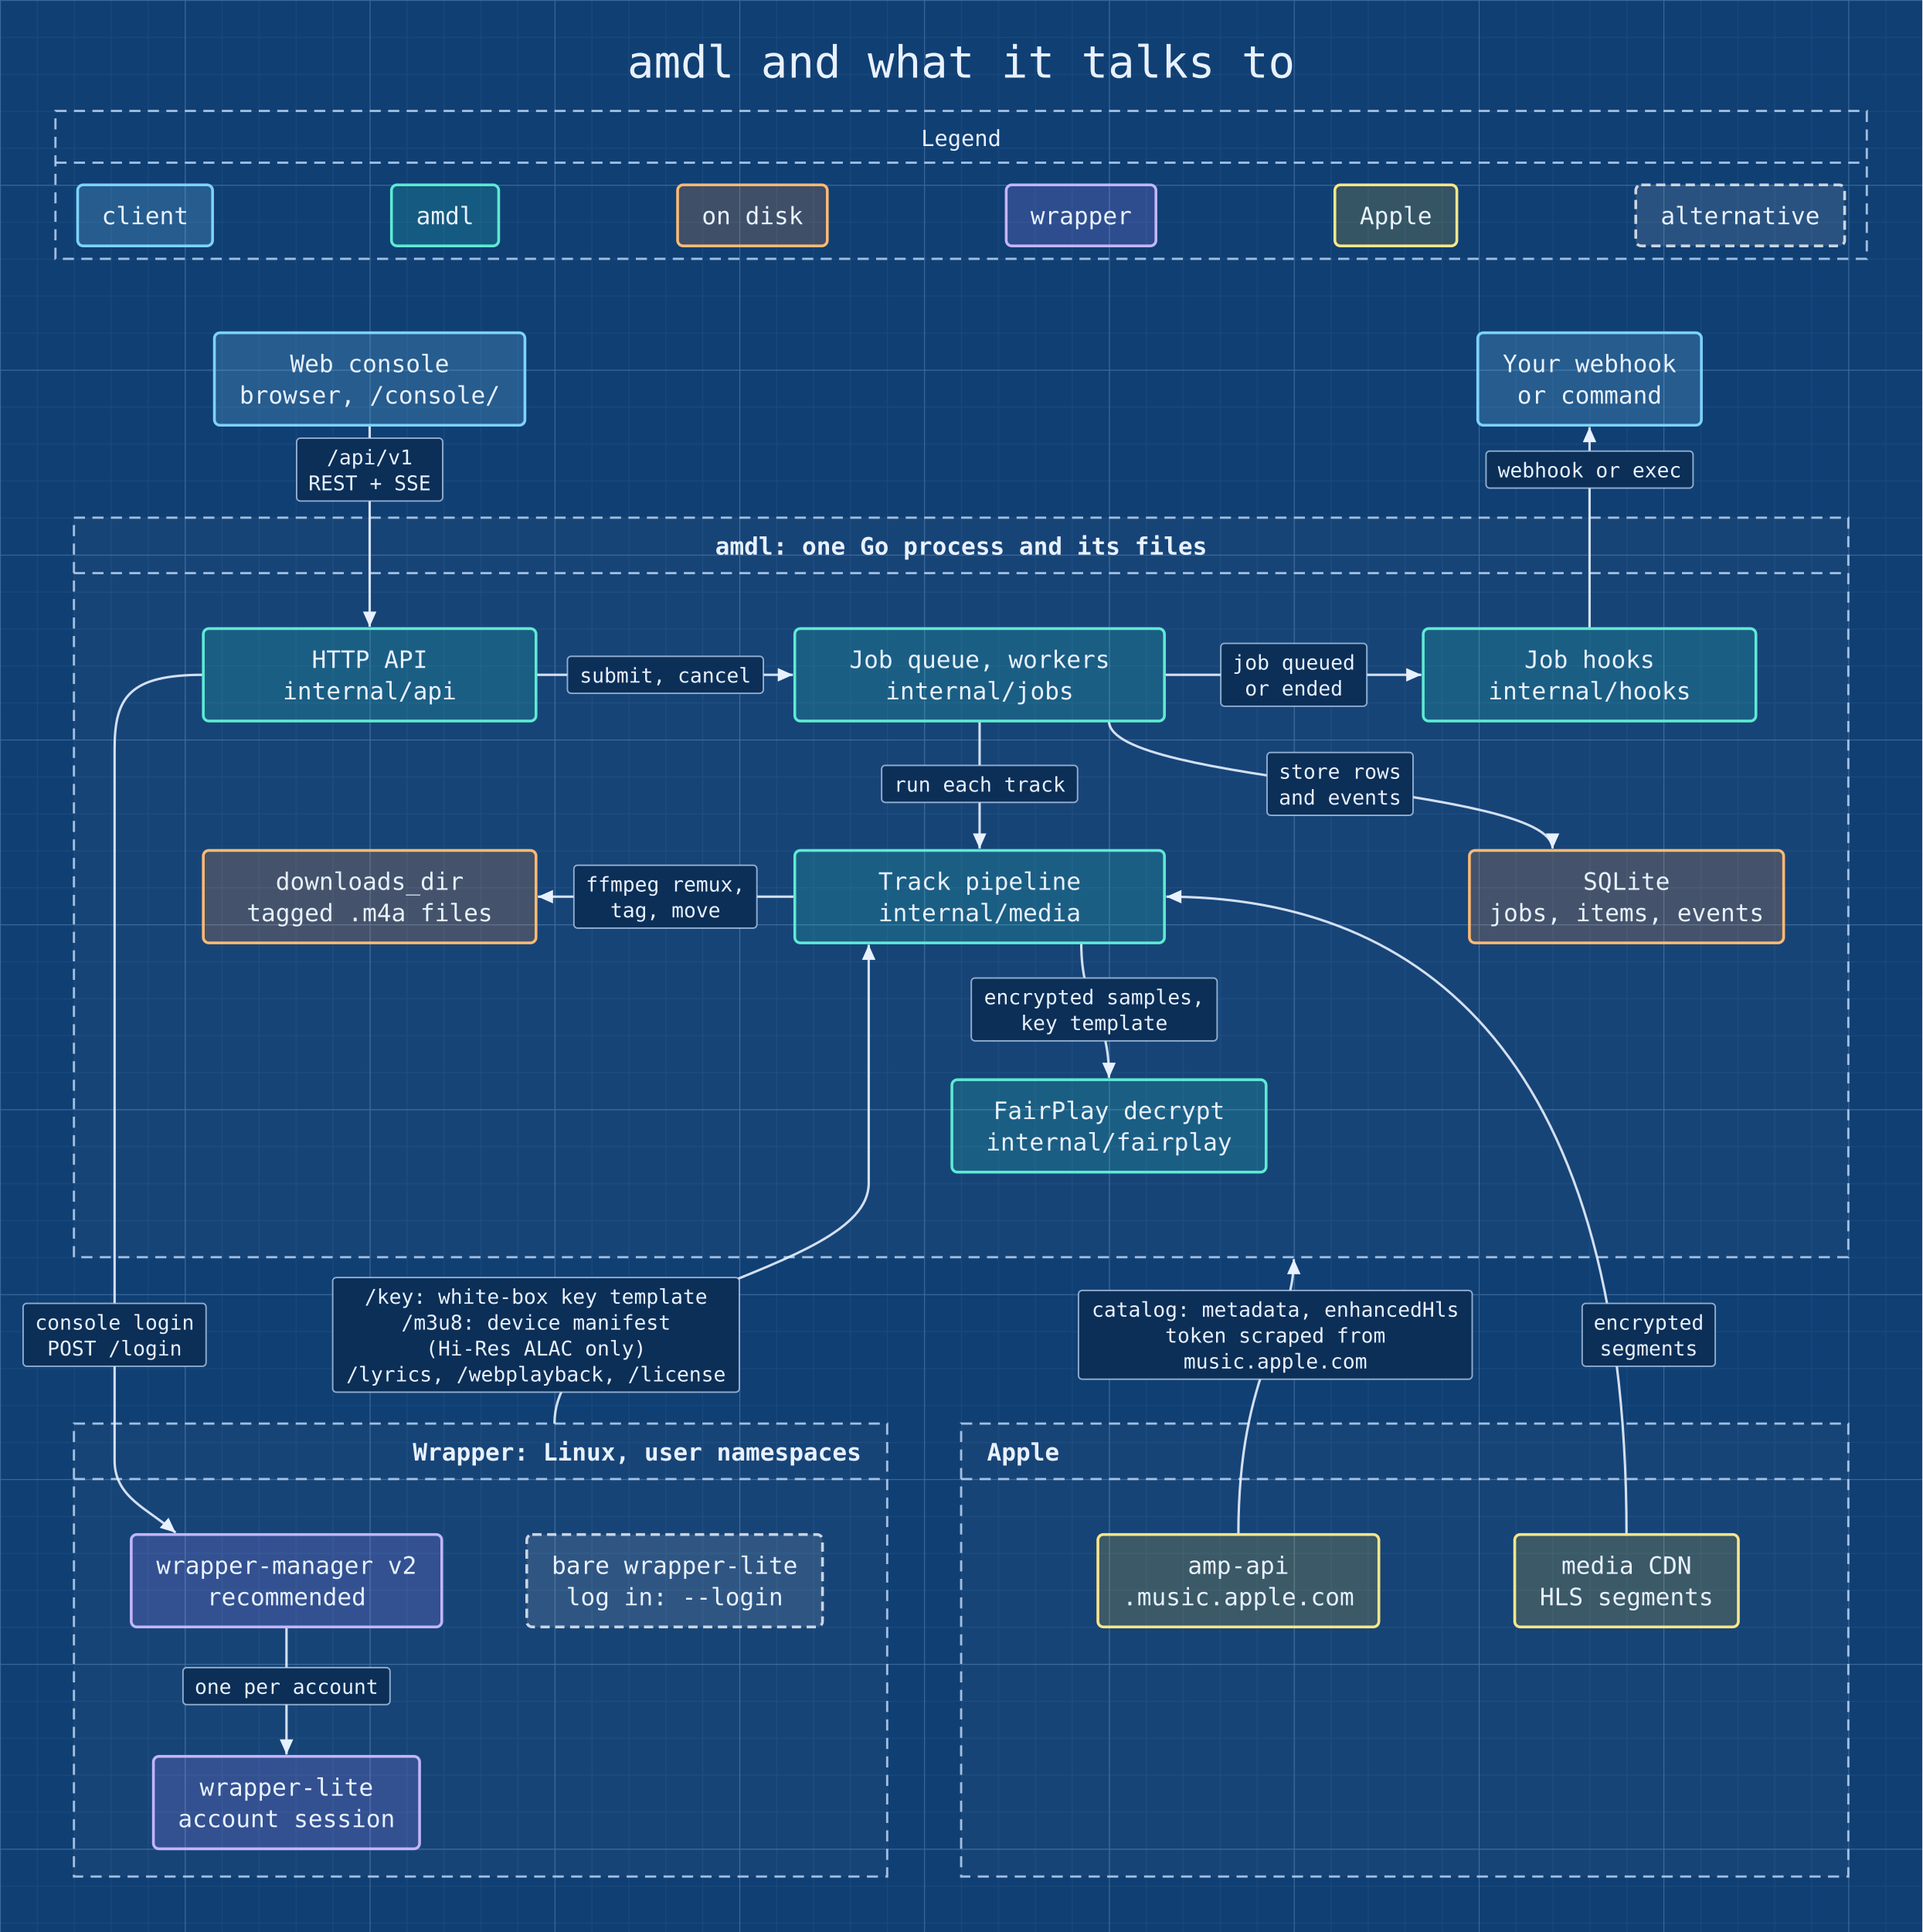
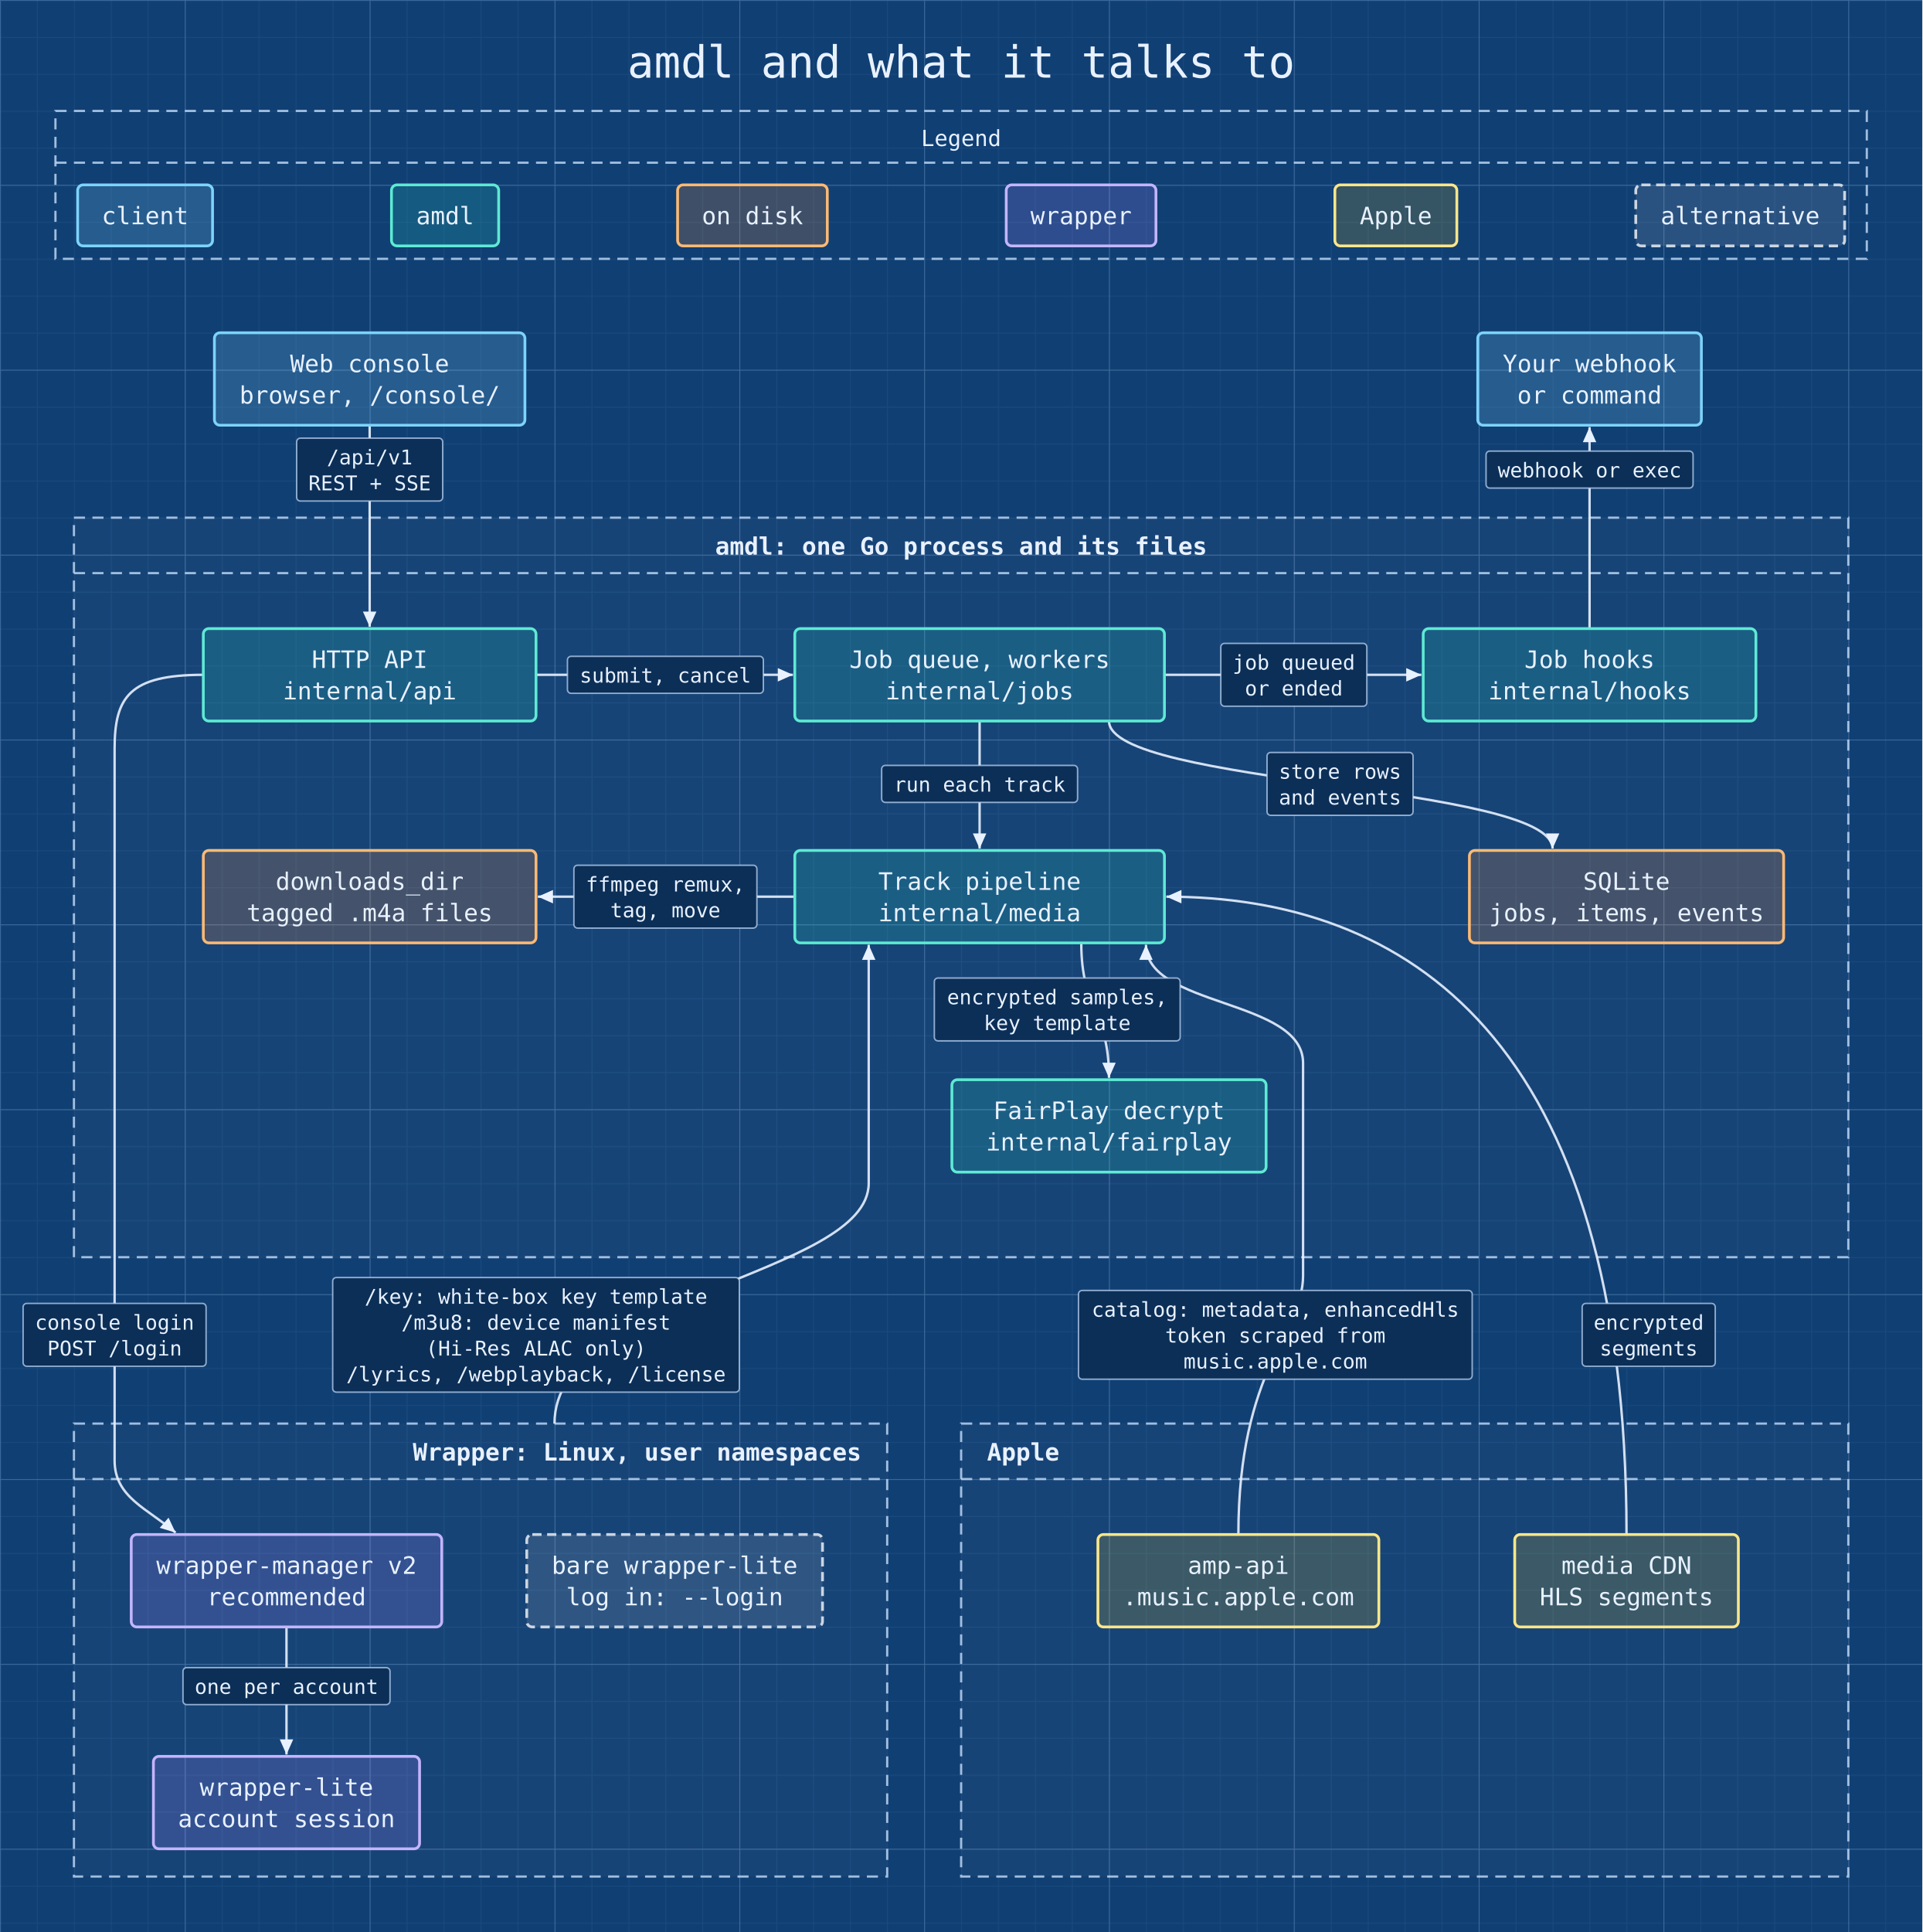
<svg xmlns="http://www.w3.org/2000/svg" viewBox="0 0 1040 1045" width="1040" height="1045" role="img" aria-labelledby="t d">
  <defs>
    <pattern id="minor" width="20" height="20" patternUnits="userSpaceOnUse">
      <path d="M 20 0 L 0 0 0 20" fill="none" stroke="#7fb0e6" stroke-opacity="0.13" stroke-width="0.6" />
    </pattern>
    <pattern id="major" width="100" height="100" patternUnits="userSpaceOnUse">
      <rect width="100" height="100" fill="url(#minor)" />
      <path d="M 100 0 L 0 0 0 100" fill="none" stroke="#9cc3ee" stroke-opacity="0.26" stroke-width="1" />
    </pattern>
    <marker id="arrow" viewBox="0 0 10 10" refX="9" refY="5" markerWidth="7" markerHeight="7" orient="auto-start-reverse">
      <path d="M 0 1 L 9 5 L 0 9 z" fill="#e8f1ff" />
    </marker>
  </defs>
  <rect width="1040" height="1045" fill="#103f73" />
  <rect width="1040" height="1045" fill="url(#major)" />
  <g font-family="ui-monospace, SFMono-Regular, Menlo, Consolas, monospace" fill="#e8f1ff">
    <text x="520.0" y="42" text-anchor="middle" font-size="24">amdl and what it talks to</text>
    <rect x="30" y="60" width="980" height="80" fill="none" stroke="#b9d3f2" stroke-opacity="0.85" stroke-width="1.2" stroke-dasharray="6 4" />
    <line x1="30" y1="88" x2="1010" y2="88" stroke="#b9d3f2" stroke-opacity="0.85" stroke-width="1.2" stroke-dasharray="6 4" />
    <text x="520.0" y="79" text-anchor="middle" font-size="12">Legend</text>
    <rect x="40" y="280" width="960" height="400" fill="#ffffff" fill-opacity="0.03" stroke="#b9d3f2" stroke-opacity="0.85" stroke-width="1.2" stroke-dasharray="6 4" />
    <line x1="40" y1="310" x2="1000" y2="310" stroke="#b9d3f2" stroke-opacity="0.85" stroke-width="1.2" stroke-dasharray="6 4" />
    <text x="520.0" y="300" text-anchor="middle" font-size="13" font-weight="600">amdl: one Go process and its files</text>
    <rect x="40" y="770" width="440" height="245" fill="#ffffff" fill-opacity="0.03" stroke="#b9d3f2" stroke-opacity="0.85" stroke-width="1.2" stroke-dasharray="6 4" />
    <line x1="40" y1="800" x2="480" y2="800" stroke="#b9d3f2" stroke-opacity="0.85" stroke-width="1.2" stroke-dasharray="6 4" />
    <text x="466" y="790" text-anchor="end" font-size="13" font-weight="600">Wrapper: Linux, user namespaces</text>
    <rect x="520" y="770" width="480" height="245" fill="#ffffff" fill-opacity="0.03" stroke="#b9d3f2" stroke-opacity="0.85" stroke-width="1.2" stroke-dasharray="6 4" />
    <line x1="520" y1="800" x2="1000" y2="800" stroke="#b9d3f2" stroke-opacity="0.85" stroke-width="1.2" stroke-dasharray="6 4" />
    <text x="534" y="790" text-anchor="start" font-size="13" font-weight="600">Apple</text>
    <path d="M 200 230 C 200 284.5 200 284.5 200 339" fill="none" stroke="#e8f1ff" stroke-opacity="0.9" stroke-width="1.3" marker-end="url(#arrow)" />
    <path d="M 290.0 365.0 L 429.0 365.0" fill="none" stroke="#e8f1ff" stroke-opacity="0.9" stroke-width="1.3" marker-end="url(#arrow)" />
    <path d="M 630.0 365.0 L 769.0 365.0" fill="none" stroke="#e8f1ff" stroke-opacity="0.9" stroke-width="1.3" marker-end="url(#arrow)" />
    <path d="M 860 340 L 860 231" fill="none" stroke="#e8f1ff" stroke-opacity="0.9" stroke-width="1.3" marker-end="url(#arrow)" />
    <path d="M 530 390 C 530 424.5 530 424.5 530 459" fill="none" stroke="#e8f1ff" stroke-opacity="0.9" stroke-width="1.3" marker-end="url(#arrow)" />
    <path d="M 600 390 C 600 424.5 840 424.5 840 459" fill="none" stroke="#e8f1ff" stroke-opacity="0.9" stroke-width="1.3" marker-end="url(#arrow)" />
    <path d="M 430.0 485.0 L 291.0 485.0" fill="none" stroke="#e8f1ff" stroke-opacity="0.9" stroke-width="1.3" marker-end="url(#arrow)" />
    <path d="M 585 510 C 585 546.5 600 546.5 600 583" fill="none" stroke="#e8f1ff" stroke-opacity="0.9" stroke-width="1.3" marker-end="url(#arrow)" />
    <path d="M 155 880 C 155 914.5 155 914.5 155 949" fill="none" stroke="#e8f1ff" stroke-opacity="0.9" stroke-width="1.3" marker-end="url(#arrow)" />
    <path d="M 300 770 C 300 700 470 690 470 640 L 470 511" fill="none" stroke="#e8f1ff" stroke-opacity="0.9" stroke-width="1.3" marker-end="url(#arrow)" />
    <path d="M 110.0 365.0 C 70 365.0 62 377.0 62 405.0 L 62 790 C 62 810 80 816 95 829" fill="none" stroke="#e8f1ff" stroke-opacity="0.9" stroke-width="1.3" marker-end="url(#arrow)" />
-     <path d="M 670 830 C 670 740 700 720 700 681" fill="none" stroke="#e8f1ff" stroke-opacity="0.9" stroke-width="1.3" marker-end="url(#arrow)" />
+     <path d="M 670 830 C 670 740 705 720 705 690 L 705 575 C 705 540 620 545 620 511" fill="none" stroke="#e8f1ff" stroke-opacity="0.9" stroke-width="1.3" marker-end="url(#arrow)" />
    <path d="M 880 830 C 880 560 760 485.0 631.0 485.0" fill="none" stroke="#e8f1ff" stroke-opacity="0.9" stroke-width="1.3" marker-end="url(#arrow)" />
    <rect x="42.0" y="100" width="73" height="33" rx="3" fill="#7dd3fc" fill-opacity="0.2" stroke="#7dd3fc" stroke-width="1.5" />
    <text x="78.5" y="121.3" text-anchor="middle" font-size="13">client</text>
    <rect x="211.8" y="100" width="58" height="33" rx="3" fill="#2dd4bf" fill-opacity="0.18" stroke="#5eead4" stroke-width="1.5" />
    <text x="240.8" y="121.3" text-anchor="middle" font-size="13">amdl</text>
    <rect x="366.6" y="100" width="81" height="33" rx="3" fill="#fb923c" fill-opacity="0.2" stroke="#fdba74" stroke-width="1.5" />
    <text x="407.1" y="121.3" text-anchor="middle" font-size="13">on disk</text>
    <rect x="544.4" y="100" width="81" height="33" rx="3" fill="#a78bfa" fill-opacity="0.2" stroke="#c4b5fd" stroke-width="1.5" />
    <text x="584.9" y="121.3" text-anchor="middle" font-size="13">wrapper</text>
    <rect x="722.2" y="100" width="66" height="33" rx="3" fill="#facc15" fill-opacity="0.16" stroke="#fde68a" stroke-width="1.5" />
    <text x="755.2" y="121.3" text-anchor="middle" font-size="13">Apple</text>
    <rect x="885.0" y="100" width="113" height="33" rx="3" fill="#94a3b8" fill-opacity="0.2" stroke="#cbd5e1" stroke-width="1.5" stroke-dasharray="5 3" />
    <text x="941.5" y="121.3" text-anchor="middle" font-size="13">alternative</text>
    <rect x="116.0" y="180" width="168" height="50" rx="3" fill="#7dd3fc" fill-opacity="0.2" stroke="#7dd3fc" stroke-width="1.5" />
    <text x="200" y="201.3" text-anchor="middle" font-size="13">Web console</text>
    <text x="200" y="218.3" text-anchor="middle" font-size="13">browser, /console/</text>
    <rect x="799.5" y="180" width="121" height="50" rx="3" fill="#7dd3fc" fill-opacity="0.2" stroke="#7dd3fc" stroke-width="1.5" />
    <text x="860" y="201.3" text-anchor="middle" font-size="13">Your webhook</text>
    <text x="860" y="218.3" text-anchor="middle" font-size="13">or command</text>
    <rect x="110.0" y="340" width="180" height="50" rx="3" fill="#2dd4bf" fill-opacity="0.18" stroke="#5eead4" stroke-width="1.5" />
    <text x="200" y="361.3" text-anchor="middle" font-size="13">HTTP API</text>
    <text x="200" y="378.3" text-anchor="middle" font-size="13">internal/api</text>
    <rect x="430.0" y="340" width="200" height="50" rx="3" fill="#2dd4bf" fill-opacity="0.18" stroke="#5eead4" stroke-width="1.5" />
    <text x="530" y="361.3" text-anchor="middle" font-size="13">Job queue, workers</text>
    <text x="530" y="378.3" text-anchor="middle" font-size="13">internal/jobs</text>
    <rect x="770.0" y="340" width="180" height="50" rx="3" fill="#2dd4bf" fill-opacity="0.18" stroke="#5eead4" stroke-width="1.5" />
    <text x="860" y="361.3" text-anchor="middle" font-size="13">Job hooks</text>
    <text x="860" y="378.3" text-anchor="middle" font-size="13">internal/hooks</text>
    <rect x="110.0" y="460" width="180" height="50" rx="3" fill="#fb923c" fill-opacity="0.2" stroke="#fdba74" stroke-width="1.5" />
    <text x="200" y="481.3" text-anchor="middle" font-size="13">downloads_dir</text>
    <text x="200" y="498.3" text-anchor="middle" font-size="13">tagged .m4a files</text>
    <rect x="430.0" y="460" width="200" height="50" rx="3" fill="#2dd4bf" fill-opacity="0.18" stroke="#5eead4" stroke-width="1.5" />
    <text x="530" y="481.3" text-anchor="middle" font-size="13">Track pipeline</text>
    <text x="530" y="498.3" text-anchor="middle" font-size="13">internal/media</text>
    <rect x="795.0" y="460" width="170" height="50" rx="3" fill="#fb923c" fill-opacity="0.2" stroke="#fdba74" stroke-width="1.5" />
    <text x="880" y="481.3" text-anchor="middle" font-size="13">SQLite</text>
    <text x="880" y="498.3" text-anchor="middle" font-size="13">jobs, items, events</text>
    <rect x="515.0" y="584" width="170" height="50" rx="3" fill="#2dd4bf" fill-opacity="0.18" stroke="#5eead4" stroke-width="1.5" />
    <text x="600" y="605.3" text-anchor="middle" font-size="13">FairPlay decrypt</text>
    <text x="600" y="622.3" text-anchor="middle" font-size="13">internal/fairplay</text>
    <rect x="71.0" y="830" width="168" height="50" rx="3" fill="#a78bfa" fill-opacity="0.2" stroke="#c4b5fd" stroke-width="1.5" />
    <text x="155" y="851.3" text-anchor="middle" font-size="13">wrapper-manager v2</text>
    <text x="155" y="868.3" text-anchor="middle" font-size="13">recommended</text>
    <rect x="285.0" y="830" width="160" height="50" rx="3" fill="#94a3b8" fill-opacity="0.2" stroke="#cbd5e1" stroke-width="1.5" stroke-dasharray="5 3" />
    <text x="365" y="851.3" text-anchor="middle" font-size="13">bare wrapper-lite</text>
    <text x="365" y="868.3" text-anchor="middle" font-size="13">log in: --login</text>
    <rect x="83.0" y="950" width="144" height="50" rx="3" fill="#a78bfa" fill-opacity="0.2" stroke="#c4b5fd" stroke-width="1.5" />
    <text x="155" y="971.3" text-anchor="middle" font-size="13">wrapper-lite</text>
    <text x="155" y="988.3" text-anchor="middle" font-size="13">account session</text>
    <rect x="594.0" y="830" width="152" height="50" rx="3" fill="#facc15" fill-opacity="0.16" stroke="#fde68a" stroke-width="1.5" />
    <text x="670" y="851.3" text-anchor="middle" font-size="13">amp-api</text>
    <text x="670" y="868.3" text-anchor="middle" font-size="13">.music.apple.com</text>
    <rect x="819.5" y="830" width="121" height="50" rx="3" fill="#facc15" fill-opacity="0.16" stroke="#fde68a" stroke-width="1.5" />
    <text x="880" y="851.3" text-anchor="middle" font-size="13">media CDN</text>
    <text x="880" y="868.3" text-anchor="middle" font-size="13">HLS segments</text>
    <rect x="160.5" y="237.0" width="79" height="34" rx="2" fill="#0c2f57" stroke="#b9d3f2" stroke-opacity="0.75" stroke-width="0.8" />
    <text x="200" y="251.2" text-anchor="middle" font-size="11">/api/v1</text>
    <text x="200" y="265.2" text-anchor="middle" font-size="11">REST + SSE</text>
    <rect x="307.0" y="355.0" width="106" height="20" rx="2" fill="#0c2f57" stroke="#b9d3f2" stroke-opacity="0.75" stroke-width="0.8" />
    <text x="360" y="369.2" text-anchor="middle" font-size="11">submit, cancel</text>
    <rect x="660.5" y="348.0" width="79" height="34" rx="2" fill="#0c2f57" stroke="#b9d3f2" stroke-opacity="0.75" stroke-width="0.8" />
    <text x="700" y="362.2" text-anchor="middle" font-size="11">job queued</text>
    <text x="700" y="376.2" text-anchor="middle" font-size="11">or ended</text>
    <rect x="804.0" y="244.0" width="112" height="20" rx="2" fill="#0c2f57" stroke="#b9d3f2" stroke-opacity="0.75" stroke-width="0.8" />
    <text x="860" y="258.2" text-anchor="middle" font-size="11">webhook or exec</text>
    <rect x="477.0" y="414.0" width="106" height="20" rx="2" fill="#0c2f57" stroke="#b9d3f2" stroke-opacity="0.75" stroke-width="0.8" />
    <text x="530" y="428.2" text-anchor="middle" font-size="11">run each track</text>
    <rect x="685.5" y="407.0" width="79" height="34" rx="2" fill="#0c2f57" stroke="#b9d3f2" stroke-opacity="0.75" stroke-width="0.8" />
    <text x="725" y="421.2" text-anchor="middle" font-size="11">store rows</text>
    <text x="725" y="435.2" text-anchor="middle" font-size="11">and events</text>
    <rect x="310.5" y="468.0" width="99" height="34" rx="2" fill="#0c2f57" stroke="#b9d3f2" stroke-opacity="0.75" stroke-width="0.8" />
    <text x="360" y="482.2" text-anchor="middle" font-size="11">ffmpeg remux,</text>
    <text x="360" y="496.2" text-anchor="middle" font-size="11">tag, move</text>
-     <rect x="525.5" y="529.0" width="133" height="34" rx="2" fill="#0c2f57" stroke="#b9d3f2" stroke-opacity="0.75" stroke-width="0.8" />
-     <text x="592" y="543.2" text-anchor="middle" font-size="11">encrypted samples,</text>
-     <text x="592" y="557.2" text-anchor="middle" font-size="11">key template</text>
+     <rect x="505.5" y="529.0" width="133" height="34" rx="2" fill="#0c2f57" stroke="#b9d3f2" stroke-opacity="0.75" stroke-width="0.8" />
+     <text x="572" y="543.2" text-anchor="middle" font-size="11">encrypted samples,</text>
+     <text x="572" y="557.2" text-anchor="middle" font-size="11">key template</text>
    <rect x="99.0" y="902.0" width="112" height="20" rx="2" fill="#0c2f57" stroke="#b9d3f2" stroke-opacity="0.75" stroke-width="0.8" />
    <text x="155" y="916.2" text-anchor="middle" font-size="11">one per account</text>
    <rect x="180.0" y="691.0" width="220" height="62" rx="2" fill="#0c2f57" stroke="#b9d3f2" stroke-opacity="0.75" stroke-width="0.8" />
    <text x="290" y="705.2" text-anchor="middle" font-size="11">/key: white-box key template</text>
    <text x="290" y="719.2" text-anchor="middle" font-size="11">/m3u8: device manifest</text>
    <text x="290" y="733.2" text-anchor="middle" font-size="11">(Hi-Res ALAC only)</text>
    <text x="290" y="747.2" text-anchor="middle" font-size="11">/lyrics, /webplayback, /license</text>
    <rect x="12.5" y="705.0" width="99" height="34" rx="2" fill="#0c2f57" stroke="#b9d3f2" stroke-opacity="0.75" stroke-width="0.8" />
    <text x="62" y="719.2" text-anchor="middle" font-size="11">console login</text>
    <text x="62" y="733.2" text-anchor="middle" font-size="11">POST /login</text>
    <rect x="583.5" y="698.0" width="213" height="48" rx="2" fill="#0c2f57" stroke="#b9d3f2" stroke-opacity="0.75" stroke-width="0.8" />
    <text x="690" y="712.2" text-anchor="middle" font-size="11">catalog: metadata, enhancedHls</text>
    <text x="690" y="726.2" text-anchor="middle" font-size="11">token scraped from</text>
    <text x="690" y="740.2" text-anchor="middle" font-size="11">music.apple.com</text>
    <rect x="856.0" y="705.0" width="72" height="34" rx="2" fill="#0c2f57" stroke="#b9d3f2" stroke-opacity="0.75" stroke-width="0.8" />
    <text x="892" y="719.2" text-anchor="middle" font-size="11">encrypted</text>
    <text x="892" y="733.2" text-anchor="middle" font-size="11">segments</text>
  </g>
</svg>
